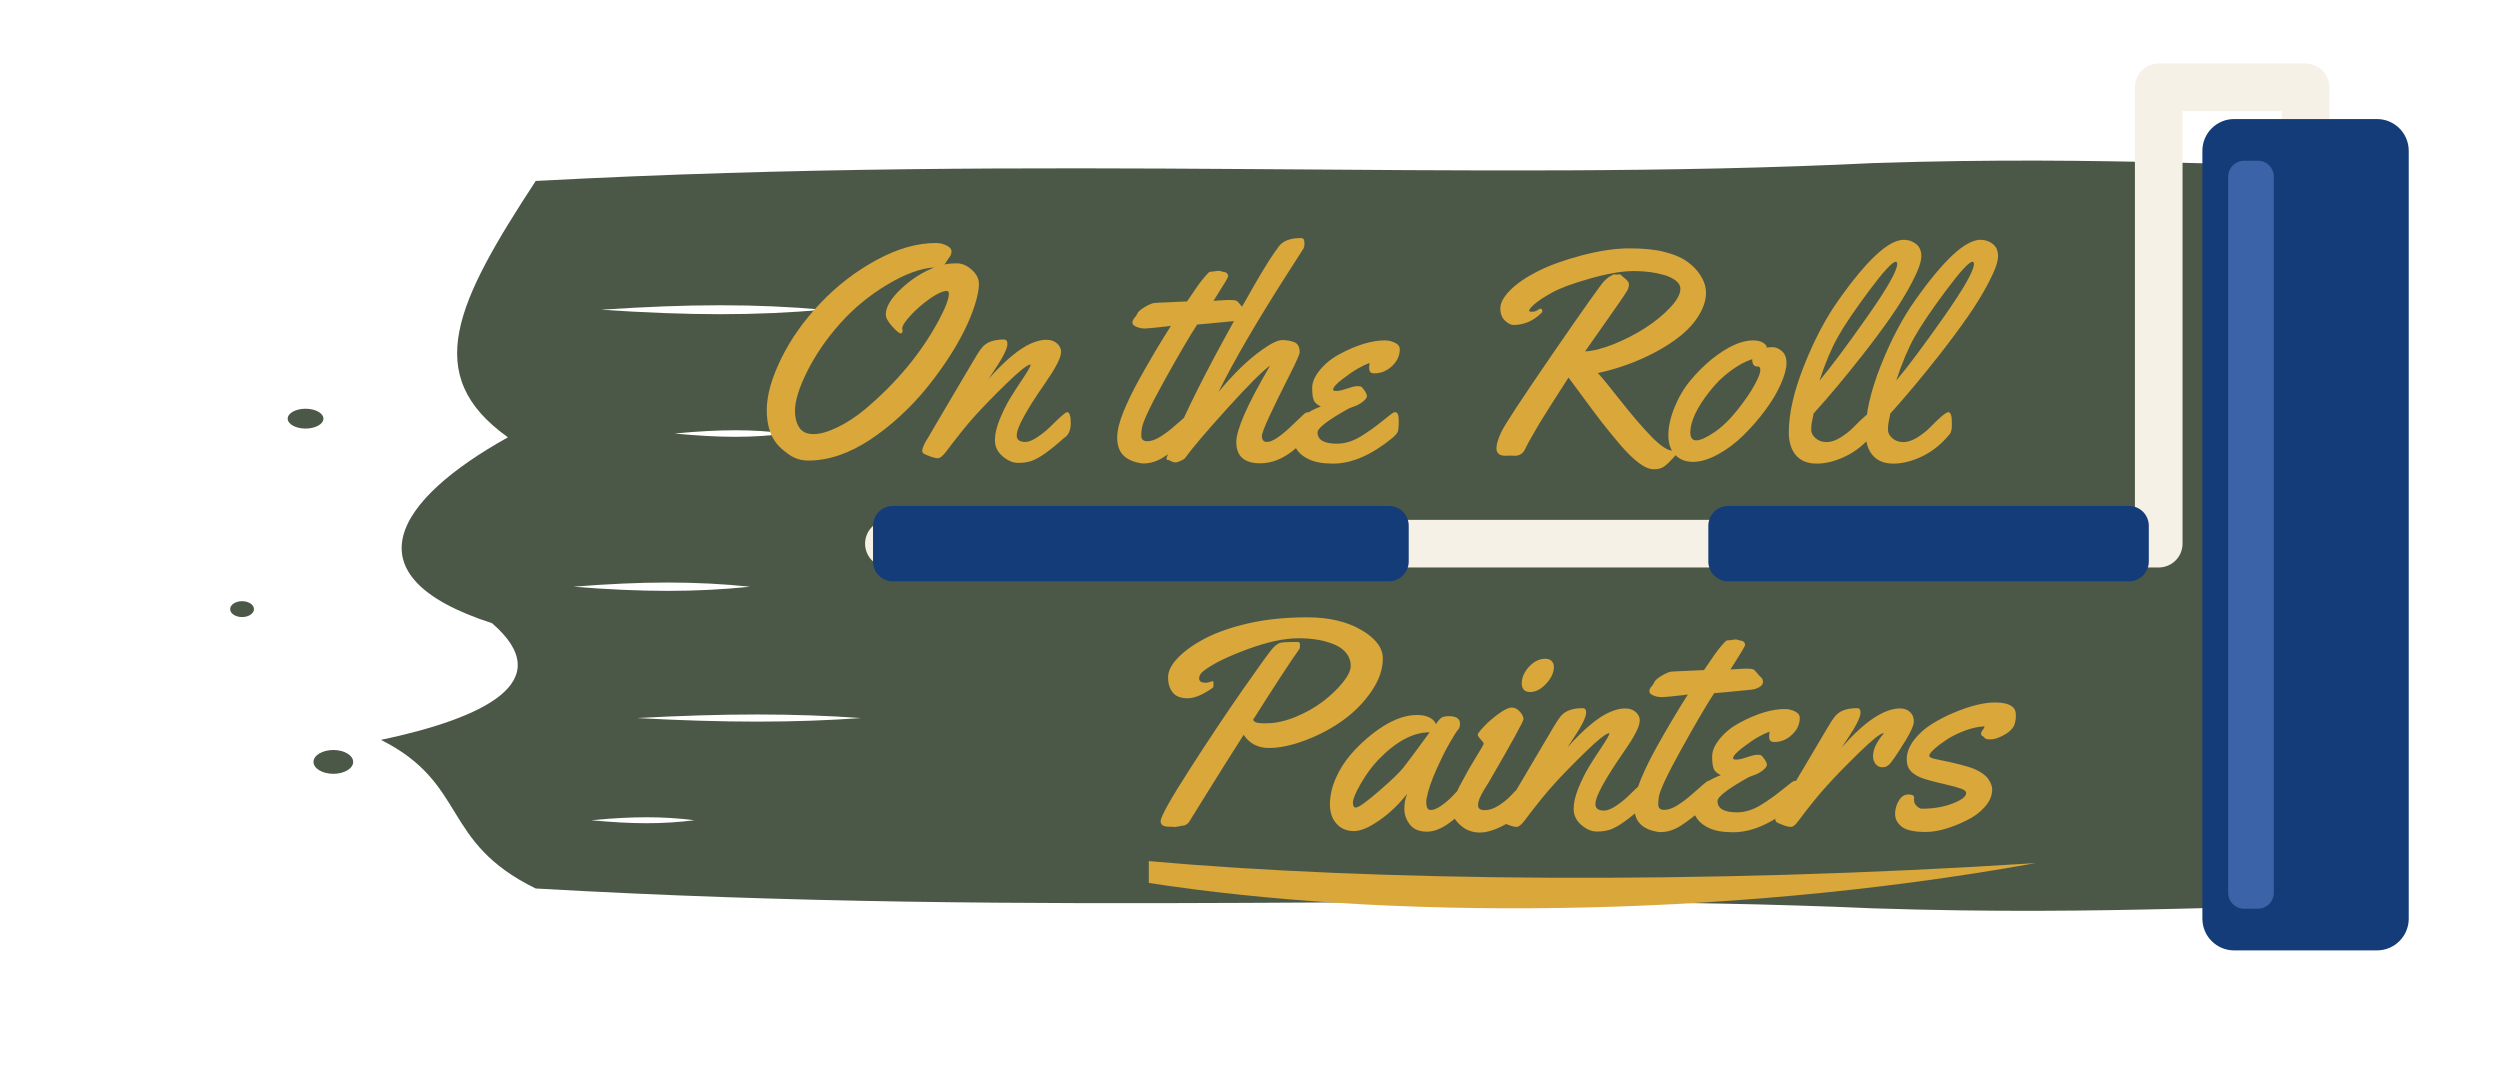
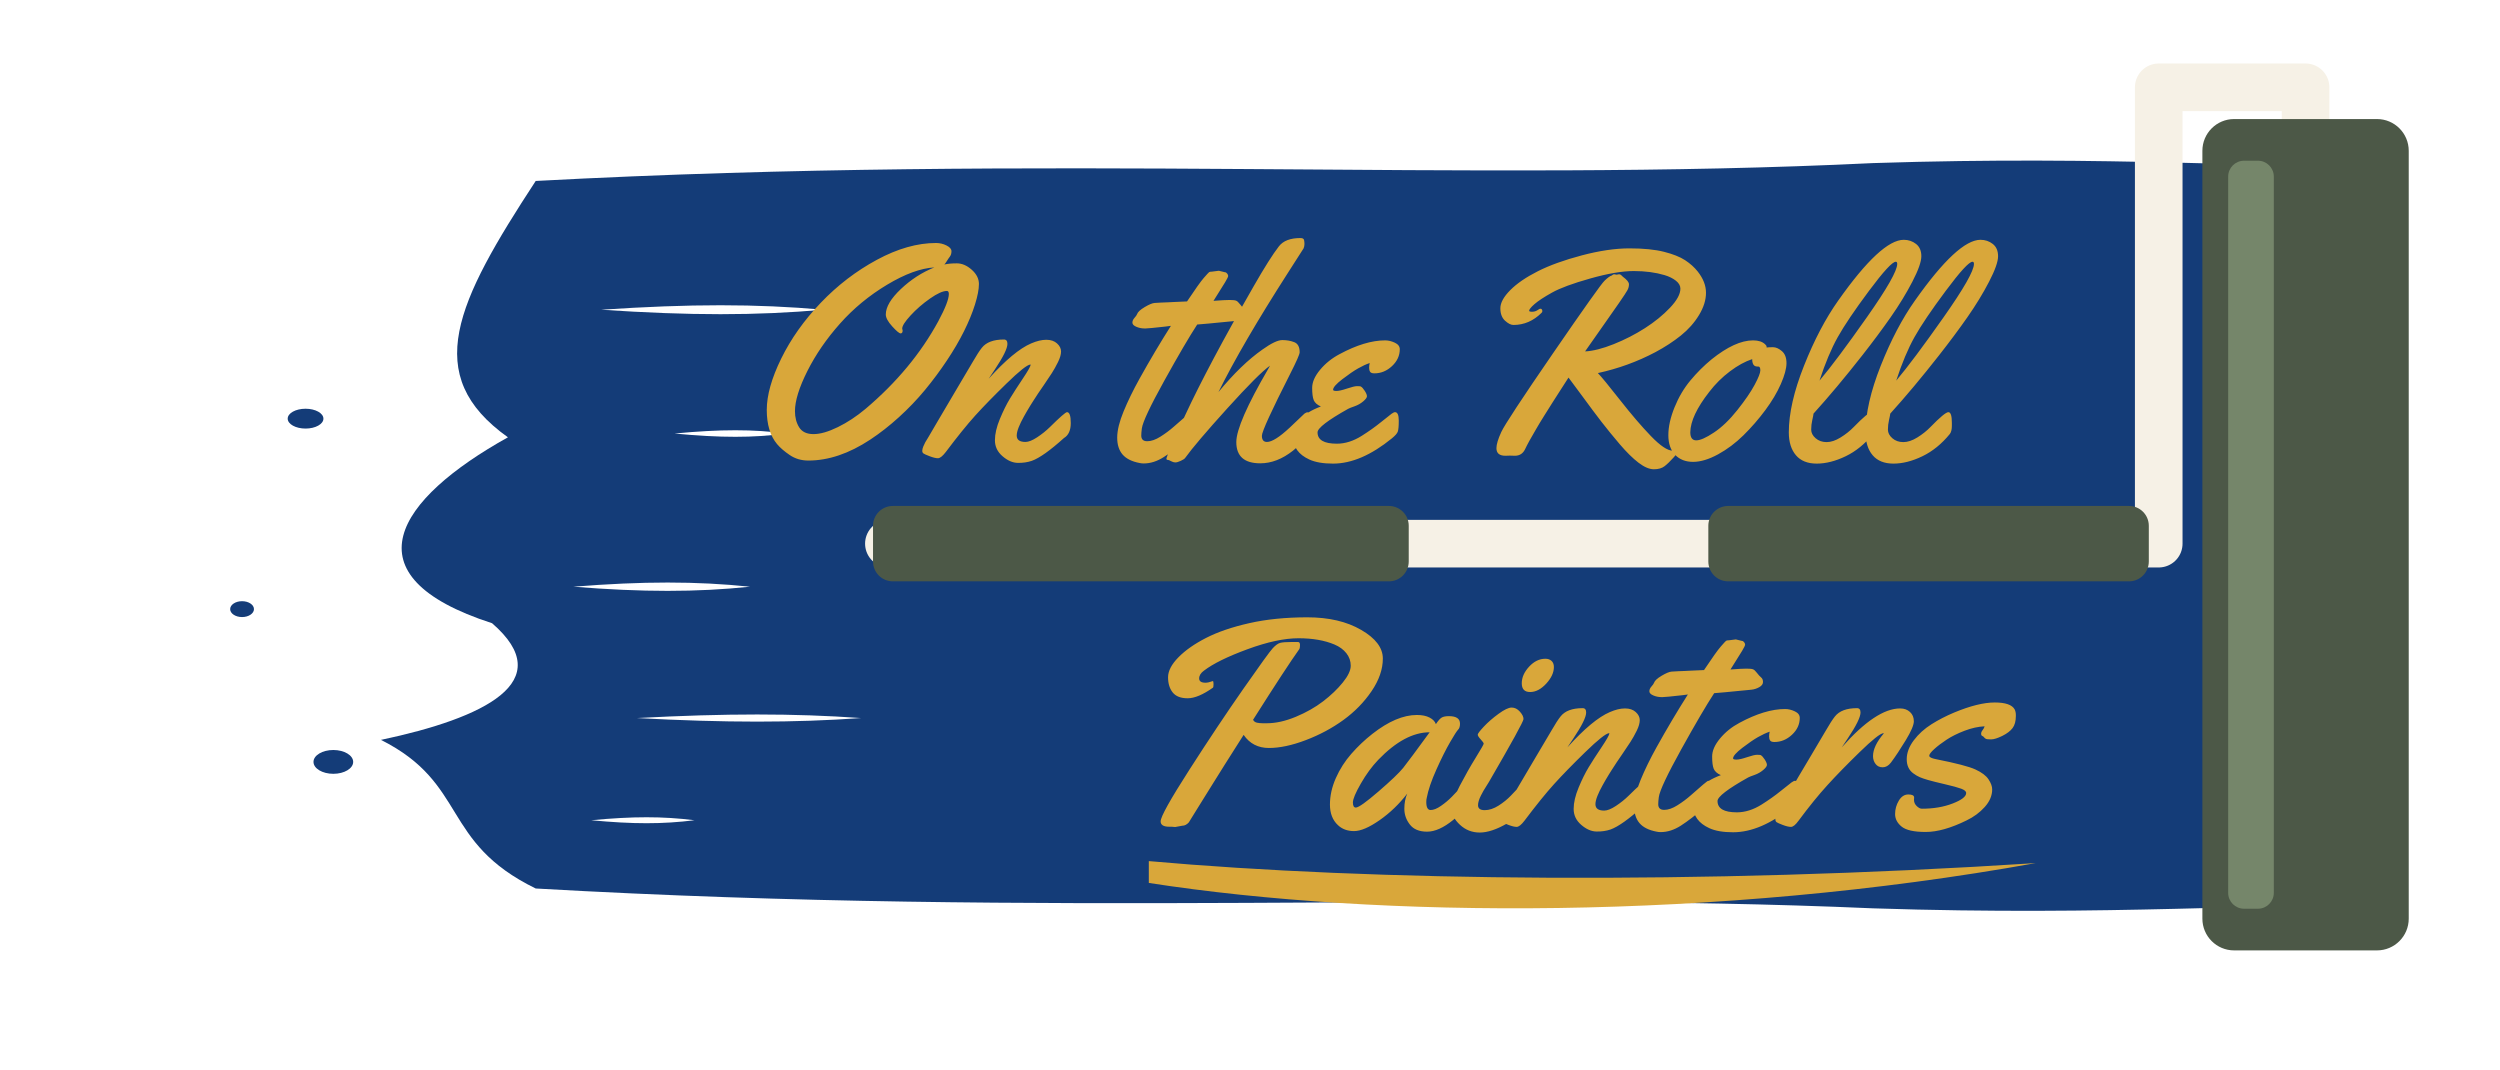
<svg xmlns="http://www.w3.org/2000/svg" viewBox="-374 -120 1260 539" width="1260" height="539" role="img" aria-label="On the Roll Painters">
  <g transform="translate(-104 150)">
-     <path d="M0 -178.8 C 262 -192.8, 468 -177.8, 674 -187.8 C 796 -191.8, 871 -184.8, 936 -186.8 L 936 186.8 C 871 184.8, 796 191.8, 674 187.8 C 468 178.8, 262 192.8, 0 177.8 C -48 154.4, -34 125.0, -78 102.9 C -26 91.9, 12 73.5, -22 44.1 C -96 20.2, -70 -18.4, -14 -49.6 C -58 -80.9, -40 -117.6, 0 -178.8 Z M 33 -113.9 C 78 -116.9, 111 -116.9, 145 -113.9 C 111 -110.9, 78 -110.9, 33 -113.9 Z M 70 -51.5 C 93 -53.7, 110 -53.7, 126 -51.5 C 110 -49.3, 93 -49.3, 70 -51.5 Z M 19 25.7 C 54 22.9, 81 22.9, 108 25.7 C 81 28.5, 54 28.5, 19 25.7 Z M 51 91.9 C 96 89.5, 130 89.5, 164 91.9 C 130 94.3, 96 94.3, 51 91.9 Z M 28 143.4 C 49 141.4, 64 141.4, 80 143.4 C 64 145.4, 49 145.4, 28 143.4 Z" fill="#4C5847" fill-rule="evenodd" />
-     <ellipse cx="-116" cy="-59" rx="9" ry="5" fill="#4C5847" />
-     <ellipse cx="-148" cy="37" rx="6" ry="4" fill="#4C5847" />
-     <ellipse cx="-102" cy="114" rx="10" ry="6" fill="#4C5847" />
+     <path d="M0 -178.8 C 262 -192.8, 468 -177.8, 674 -187.8 C 796 -191.8, 871 -184.8, 936 -186.8 L 936 186.8 C 871 184.8, 796 191.8, 674 187.8 C 468 178.8, 262 192.8, 0 177.8 C -48 154.4, -34 125.0, -78 102.9 C -26 91.9, 12 73.5, -22 44.1 C -96 20.2, -70 -18.4, -14 -49.6 C -58 -80.9, -40 -117.6, 0 -178.8 Z M 33 -113.9 C 78 -116.9, 111 -116.9, 145 -113.9 C 111 -110.9, 78 -110.9, 33 -113.9 Z M 70 -51.5 C 93 -53.7, 110 -53.7, 126 -51.5 C 110 -49.3, 93 -49.3, 70 -51.5 Z M 19 25.7 C 54 22.9, 81 22.9, 108 25.7 C 81 28.5, 54 28.5, 19 25.7 Z M 51 91.9 C 96 89.5, 130 89.5, 164 91.9 C 130 94.3, 96 94.3, 51 91.9 Z M 28 143.4 C 49 141.4, 64 141.4, 80 143.4 C 64 145.4, 49 145.4, 28 143.4 Z" fill="#143C78" fill-rule="evenodd" />
+     <ellipse cx="-116" cy="-59" rx="9" ry="5" fill="#143C78" />
+     <ellipse cx="-148" cy="37" rx="6" ry="4" fill="#143C78" />
+     <ellipse cx="-102" cy="114" rx="10" ry="6" fill="#143C78" />
  </g>
  <path d="M74 154 L714 154 L714 -76 L788 -76 L788 -38" fill="none" stroke="#F6F1E6" stroke-width="24" stroke-linecap="round" stroke-linejoin="round" />
-   <rect x="66" y="135" width="270" height="38" rx="10" fill="#143C78" />
-   <rect x="487" y="135" width="222" height="38" rx="10" fill="#143C78" />
-   <rect x="736" y="-60" width="104" height="419" rx="16" fill="#143C78" />
-   <rect x="749" y="-39" width="23" height="377" rx="8" fill="#3A63A8" />
+   <rect x="66" y="135" width="270" height="38" rx="10" fill="#4C5847" />
+   <rect x="487" y="135" width="222" height="38" rx="10" fill="#4C5847" />
+   <rect x="736" y="-60" width="104" height="419" rx="16" fill="#4C5847" />
+   <rect x="749" y="-39" width="23" height="377" rx="8" fill="#75866A" />
  <g transform="translate(0 110.8)">
    <path d="M64.60 -9.23Q48.63 1.32 33.40 1.32Q28.12 1.32 24.02 -1.46Q19.92 -4.25 17.65 -6.96Q12.45 -13.18 12.45 -24.21Q12.45 -35.23 19.74 -50.10Q27.03 -64.97 39.66 -78.19Q52.29 -91.41 67.97 -99.87Q83.64 -108.33 97.78 -108.33Q100.56 -108.33 103.05 -107.08Q105.54 -105.83 105.54 -104.19Q105.54 -102.54 104.74 -101.48Q103.93 -100.42 103.20 -99.21Q102.47 -98.00 101.95 -97.49Q104.37 -98.07 108.25 -98.07Q112.13 -98.07 115.76 -94.85Q119.38 -91.63 119.38 -87.67Q119.38 -83.72 117.41 -77.38Q115.43 -71.04 111.88 -63.90Q108.33 -56.76 103.23 -49.11Q98.14 -41.46 92.18 -34.24Q86.21 -27.03 79.06 -20.54Q71.92 -14.06 64.60 -9.23ZM80.93 -64.23Q80.93 -62.77 79.91 -62.77Q78.88 -62.77 75.66 -66.32Q72.44 -69.87 72.44 -72.29Q72.44 -77.93 80.02 -85.11Q87.60 -92.29 96.90 -96.02Q86.65 -95.43 73.10 -87.30Q59.55 -79.17 49.37 -67.71Q39.18 -56.25 32.92 -43.80Q26.66 -31.35 26.66 -23.58Q26.66 -18.82 28.78 -15.42Q30.91 -12.01 36.00 -12.01Q41.09 -12.01 48.27 -15.53Q55.44 -19.04 62.26 -24.76Q85.69 -44.60 98.88 -68.85Q104.22 -78.81 104.22 -82.62Q104.22 -84.16 103.20 -84.16Q100.20 -84.16 94.70 -80.31Q89.21 -76.46 84.96 -71.85Q80.71 -67.24 80.71 -65.19Z M138.43 -11.28Q138.43 -8.06 142.82 -8.06Q145.17 -8.06 148.72 -10.40Q152.27 -12.74 155.13 -15.53Q162.74 -23.07 163.77 -23.07Q165.67 -23.07 165.67 -17.58Q165.67 -12.08 162.23 -10.03Q151.76 -0.59 146.04 1.46Q142.82 2.56 138.94 2.49Q135.06 2.42 131.25 -0.88Q127.44 -4.17 127.44 -8.90Q127.44 -13.62 129.93 -19.63Q132.42 -25.63 135.02 -29.92Q137.62 -34.20 141.43 -39.88Q145.24 -45.56 145.46 -46.95L145.31 -47.09Q142.90 -46.88 133.34 -37.57Q123.78 -28.27 117.55 -21.39Q111.33 -14.50 102.69 -3.00Q100.27 0.15 98.73 0.15Q97.19 0.15 94.59 -0.84Q91.99 -1.83 91.41 -2.27Q90.82 -2.71 90.82 -3.59Q90.82 -4.47 91.33 -5.75Q91.85 -7.03 92.32 -7.87Q92.80 -8.72 93.90 -10.47Q95.00 -12.23 98.25 -17.91Q101.51 -23.58 108.25 -34.86Q114.99 -46.14 116.31 -48.49Q119.09 -53.32 120.85 -55.52Q124.15 -59.69 131.98 -59.69Q133.74 -59.69 133.74 -57.50Q133.74 -54.05 127.37 -44.53L124.29 -39.92Q136.96 -53.98 145.68 -57.71Q149.93 -59.55 153.33 -59.55Q156.74 -59.55 158.75 -57.71Q160.77 -55.88 160.77 -53.65Q160.77 -51.42 159.23 -48.30Q157.69 -45.19 156.12 -42.74Q154.54 -40.28 151.98 -36.55Q149.41 -32.81 149.19 -32.48Q148.97 -32.15 148.06 -30.73Q147.14 -29.30 146.70 -28.64Q146.26 -27.98 145.24 -26.33Q144.21 -24.68 143.59 -23.58Q142.97 -22.49 142.05 -20.87Q141.14 -19.26 140.59 -18.09Q140.04 -16.92 139.45 -15.53Q138.43 -12.96 138.43 -11.28Z M240.31 -94.34 243.31 -93.60Q243.97 -93.60 244.48 -92.94Q245.00 -92.29 245.00 -91.70Q245.00 -91.11 243.46 -88.55Q241.92 -85.99 239.83 -82.73Q237.74 -79.47 237.60 -79.17Q243.31 -79.61 245.69 -79.61Q248.07 -79.61 248.95 -79.28Q249.83 -78.96 250.96 -77.45Q252.10 -75.95 253.05 -75.18Q254.00 -74.41 254.00 -72.88Q254.00 -71.34 252.14 -70.28Q250.27 -69.21 248.14 -68.99Q231.15 -67.31 229.39 -67.24Q223.46 -58.15 212.81 -38.93Q202.15 -19.70 201.49 -14.87Q201.20 -12.67 201.20 -11.28Q201.20 -8.42 204.20 -8.42Q207.20 -8.42 210.86 -10.73Q214.53 -13.04 217.60 -15.75Q225.81 -23.07 226.39 -23.07Q228.30 -23.07 228.30 -16.48Q228.30 -12.89 225.00 -10.03Q217.60 -3.66 212.55 -0.44Q207.50 2.78 202.44 2.78Q201.34 2.78 200.39 2.56Q194.53 1.46 191.78 -1.72Q189.04 -4.91 189.07 -10.33Q189.11 -15.75 192.30 -23.47Q195.48 -31.20 200.32 -39.92Q208.23 -54.13 216.14 -66.58L213.35 -66.21Q204.86 -65.26 203.47 -65.26H202.81Q200.68 -65.26 198.71 -66.10Q196.73 -66.94 196.73 -68.19Q196.73 -69.43 197.79 -70.61Q198.85 -71.78 199.07 -72.44Q199.58 -74.05 202.92 -76.03Q206.25 -78.00 207.93 -78.11Q209.62 -78.22 211.19 -78.30Q212.77 -78.37 214.71 -78.44Q216.65 -78.52 217.68 -78.59L224.27 -78.88Q230.42 -88.11 232.73 -90.75Q235.03 -93.38 235.40 -93.64Q235.77 -93.90 236.87 -93.90Z M286.60 -21.61Q287.11 -18.24 287.11 -16.30Q287.11 -14.36 286.41 -12.93Q285.72 -11.50 283.34 -8.90Q280.96 -6.30 277.66 -3.66Q269.60 2.71 261.18 2.71Q249.10 2.71 249.10 -7.98Q249.10 -17.29 265.28 -45.04Q265.87 -46.07 266.09 -46.51Q260.45 -42.55 244.52 -24.94Q228.59 -7.32 223.32 0.00Q222.88 0.66 221.12 1.46Q219.36 2.27 218.37 2.27Q217.38 2.27 216.25 1.65Q215.11 1.03 214.82 1.03Q213.87 1.03 213.87 0.40Q213.87 -0.22 216.47 -6.34Q219.07 -12.45 223.32 -21.53Q234.96 -46.58 257.96 -86.72Q266.02 -100.78 270.56 -106.64Q273.78 -110.82 281.40 -110.82Q283.01 -110.82 283.23 -109.86Q283.45 -108.91 283.45 -107.81Q283.45 -106.71 283.01 -105.62L275.17 -93.38Q251.88 -57.06 240.09 -33.18Q251.51 -47.09 262.28 -54.64Q268.95 -59.40 272.28 -59.40Q275.61 -59.40 278.32 -58.34Q281.03 -57.28 281.03 -53.25Q281.03 -51.78 276.27 -42.41Q261.99 -14.28 261.99 -11.17Q261.99 -8.06 264.55 -8.06Q268.29 -8.06 276.05 -15.31Q281.91 -20.80 283.45 -22.34Q284.33 -23.00 285.06 -23.00Q286.45 -23.00 286.60 -21.61Z M331.49 -54.79Q331.49 -49.95 327.58 -46.29Q323.66 -42.63 318.68 -42.63Q317.07 -42.63 316.55 -43.40Q316.04 -44.17 316.04 -45.41Q316.04 -46.66 316.33 -47.83Q313.70 -46.95 310.47 -45.12Q307.25 -43.29 302.56 -39.70Q297.88 -36.11 297.88 -34.35Q297.88 -33.76 299.60 -33.76Q301.32 -33.76 304.91 -34.97Q308.50 -36.18 309.92 -36.18Q311.35 -36.18 311.79 -36.04Q312.74 -35.52 313.84 -33.80Q314.94 -32.08 314.94 -31.09Q314.94 -30.10 313.04 -28.49Q311.13 -26.88 308.72 -26.04Q306.30 -25.20 305.49 -24.76Q290.04 -16.11 290.04 -12.89Q290.04 -7.18 299.78 -7.18Q306.01 -7.18 312.30 -11.13Q317.65 -14.50 321.94 -17.98Q326.22 -21.46 327.36 -22.27Q328.49 -23.07 329.08 -23.07Q330.98 -23.07 330.98 -18.82Q330.98 -14.58 330.47 -13.22Q329.96 -11.87 327.54 -9.89Q311.87 2.86 297.88 2.86Q290.41 2.86 285.94 0.81Q277.73 -2.93 277.73 -10.62Q277.73 -20.73 291.72 -25.93Q288.94 -27.17 288.13 -29.11Q287.33 -31.05 287.33 -35.34Q287.33 -39.62 291.32 -44.42Q295.31 -49.22 301.10 -52.29Q313.99 -59.25 324.10 -59.25Q326.51 -59.25 329.00 -58.08Q331.49 -56.91 331.49 -54.79Z M402.25 -75.22Q403.34 -75.22 403.34 -73.97Q403.34 -73.54 402.98 -73.17Q396.83 -67.02 388.77 -67.02Q386.87 -67.02 384.52 -69.18Q382.18 -71.34 382.18 -75.44Q382.18 -79.54 387.16 -84.56Q392.14 -89.58 401.04 -94.08Q409.94 -98.58 423.27 -102.10Q436.60 -105.62 447.22 -105.62Q457.84 -105.62 464.65 -103.89Q471.46 -102.17 475.31 -99.65Q479.15 -97.12 481.64 -93.97Q485.82 -88.70 485.82 -83.24Q485.82 -77.78 482.30 -72.00Q478.78 -66.21 473.18 -61.71Q467.58 -57.20 460.33 -53.32Q446.78 -46.14 431.32 -42.77Q433.96 -40.06 442.49 -29.19Q451.03 -18.31 458.09 -10.99Q465.16 -3.66 469.04 -3.66L471.46 -4.54Q472.27 -4.54 472.27 -3.92Q472.27 -3.30 469.59 -0.33Q466.92 2.64 464.94 4.17Q462.96 5.71 459.56 5.71Q456.15 5.71 451.83 2.42Q447.51 -0.88 442.38 -6.88Q437.26 -12.89 433.15 -18.20Q429.05 -23.51 423.78 -30.73Q418.51 -37.94 416.53 -40.50Q415.80 -39.33 412.79 -34.68Q409.79 -30.03 408.40 -27.83Q407.01 -25.63 404.37 -21.42Q401.73 -17.21 400.27 -14.65Q396.24 -7.84 394.67 -4.47Q393.09 -1.10 389.50 -1.10L386.94 -1.17L384.74 -1.10Q380.20 -1.10 380.20 -4.91Q380.20 -7.76 382.65 -13.07Q385.11 -18.38 408.69 -52.70Q432.28 -87.01 434.69 -89.32Q437.11 -91.63 438.28 -91.92Q439.16 -92.58 439.45 -92.58L440.77 -92.36L442.02 -92.58Q442.68 -92.58 443.19 -92.03Q443.70 -91.48 443.92 -91.33Q447.00 -89.06 447.00 -87.52Q447.00 -85.99 446.23 -84.56Q445.46 -83.13 442.02 -78.15Q438.57 -73.17 432.97 -65.22Q427.37 -57.28 424.88 -53.69Q430.88 -53.98 439.31 -57.35Q447.73 -60.72 455.09 -65.44Q462.45 -70.17 467.69 -75.70Q472.92 -81.23 472.92 -85.33Q472.92 -87.52 470.65 -89.32Q468.38 -91.11 464.94 -92.14Q458.06 -94.19 449.41 -94.19Q440.77 -94.19 427.51 -90.45Q414.26 -86.72 408.18 -83.31Q402.10 -79.91 399.39 -77.53Q396.68 -75.15 396.68 -74.19Q396.68 -73.68 398.18 -73.68Q399.68 -73.68 400.85 -74.45Q402.03 -75.22 402.25 -75.22Z M488.60 -49.66Q500.54 -59.25 509.55 -59.25Q513.57 -59.25 515.62 -57.28Q516.36 -56.62 516.36 -56.10V-55.66Q517.38 -55.81 519.58 -55.81Q521.78 -55.81 524.08 -53.83Q526.39 -51.86 526.39 -47.79Q526.39 -43.73 523.54 -37.24Q520.68 -30.76 515.70 -24.06Q510.72 -17.36 504.75 -11.46Q498.78 -5.57 491.86 -1.79Q484.94 1.98 479.30 1.98Q473.66 1.98 470.25 -1.57Q466.85 -5.13 466.85 -11.46Q466.85 -17.80 469.96 -25.49Q473.07 -33.18 477.98 -39.07Q482.89 -44.97 488.60 -49.66ZM512.18 -46.07H511.67Q509.11 -46.07 509.11 -49.80Q503.76 -48.05 497.90 -43.65Q492.04 -39.26 487.43 -33.25Q478.05 -21.24 477.91 -12.96Q477.91 -8.86 480.91 -8.86Q483.91 -8.86 489.84 -12.82Q495.78 -16.77 501.60 -24.10Q507.42 -31.42 510.31 -36.80Q513.21 -42.19 513.21 -44.13Q513.21 -46.07 512.18 -46.07Z M564.48 -51.56Q551.73 -35.30 540.01 -22.34Q539.94 -21.46 539.39 -19.08Q538.84 -16.70 538.84 -14.28Q538.84 -11.87 541.08 -9.92Q543.31 -7.98 546.61 -7.98Q549.90 -7.98 553.67 -10.33Q557.45 -12.67 560.23 -15.53Q567.55 -23.07 569.31 -23.07Q571.07 -23.07 571.07 -17.72V-16.26Q571.07 -13.40 570.04 -12.08Q563.89 -4.54 556.20 -0.84Q548.51 2.86 541.63 2.86Q534.74 2.86 531.15 -1.35Q527.56 -5.57 527.56 -12.89Q527.56 -27.17 535.22 -46.47Q542.87 -65.77 552.47 -79.32Q574.07 -109.94 585.50 -109.94Q589.01 -109.94 591.69 -107.85Q594.36 -105.76 594.36 -101.66Q594.36 -97.56 589.82 -88.81Q585.28 -80.05 578.91 -70.94Q572.53 -61.82 564.48 -51.56ZM582.20 -97.78Q582.20 -98.88 581.47 -98.88Q578.91 -98.88 567.99 -84.23Q557.08 -69.58 552.21 -60.86Q547.34 -52.15 543.02 -38.96Q551.66 -49.22 566.93 -70.94Q582.20 -92.65 582.20 -97.78Z M603.15 -51.56Q590.41 -35.30 578.69 -22.34Q578.61 -21.46 578.06 -19.08Q577.51 -16.70 577.51 -14.28Q577.51 -11.87 579.75 -9.92Q581.98 -7.98 585.28 -7.98Q588.57 -7.98 592.35 -10.33Q596.12 -12.67 598.90 -15.53Q606.23 -23.07 607.98 -23.07Q609.74 -23.07 609.74 -17.72V-16.26Q609.74 -13.40 608.72 -12.08Q602.56 -4.54 594.87 -0.84Q587.18 2.86 580.30 2.86Q573.41 2.86 569.82 -1.35Q566.24 -5.57 566.24 -12.89Q566.24 -27.17 573.89 -46.47Q581.54 -65.77 591.14 -79.32Q612.74 -109.94 624.17 -109.94Q627.69 -109.94 630.36 -107.85Q633.03 -105.76 633.03 -101.66Q633.03 -97.56 628.49 -88.81Q623.95 -80.05 617.58 -70.94Q611.21 -61.82 603.15 -51.56ZM620.87 -97.78Q620.87 -98.88 620.14 -98.88Q617.58 -98.88 606.67 -84.23Q595.75 -69.58 590.88 -60.86Q586.01 -52.15 581.69 -38.96Q590.33 -49.22 605.60 -70.94Q620.87 -92.65 620.87 -97.78Z" fill="#D9A73A" />
  </g>
  <g transform="translate(187.6 296.6)">
    <path d="M45.19 -78.59Q42.77 -76.83 42.77 -74.67Q42.77 -72.51 46.00 -72.51Q47.39 -72.51 49.58 -73.32H49.66Q50.02 -73.32 50.02 -71.81Q50.02 -70.31 49.73 -70.02Q42.19 -64.67 36.99 -64.67Q31.79 -64.67 29.44 -67.60Q27.10 -70.53 27.10 -75.26Q27.10 -79.98 32.30 -85.29Q37.50 -90.60 46.29 -95.10Q55.08 -99.61 68.08 -102.54Q81.08 -105.47 97.30 -105.47Q113.53 -105.47 124.44 -99.13Q135.35 -92.80 135.35 -84.70Q135.35 -76.61 129.68 -68.26Q124.00 -59.91 115.47 -53.72Q106.93 -47.53 96.53 -43.58Q86.13 -39.62 77.93 -39.62Q69.73 -39.62 65.19 -46.22Q54.05 -28.71 50.10 -22.30Q46.14 -15.89 43.40 -11.54Q40.65 -7.18 39.15 -4.69Q37.65 -2.20 37.57 -2.12Q36.04 -0.44 34.28 -0.44L30.69 0.22L28.93 0.07H27.69Q23.36 0.07 23.36 -2.64Q23.36 -6.08 37.79 -28.56Q52.22 -51.05 65.00 -69.36Q77.78 -87.67 79.91 -89.94Q82.03 -92.21 83.68 -92.61Q85.33 -93.02 88.99 -93.02H92.65Q93.60 -93.02 93.60 -91.52Q93.60 -90.01 93.24 -89.43Q86.79 -80.42 69.95 -53.83Q70.53 -52.66 71.89 -52.37Q73.24 -52.08 74.78 -52.08H76.90Q83.64 -52.08 91.48 -55.33Q99.32 -58.59 105.25 -63.13Q111.18 -67.68 115.17 -72.62Q119.17 -77.56 119.17 -81.08Q119.17 -84.59 116.97 -87.38Q114.77 -90.16 110.96 -91.77Q103.49 -94.92 92.83 -94.92Q82.18 -94.92 67.13 -89.39Q52.08 -83.86 45.19 -78.59Z M168.68 -55.66Q174.24 -55.66 174.24 -51.86Q174.24 -49.80 173.29 -48.85Q172.34 -47.90 169.23 -42.52Q166.11 -37.13 162.34 -28.75Q158.57 -20.36 157.47 -14.43Q157.25 -13.70 157.25 -12.38Q157.25 -8.35 159.45 -8.35Q161.65 -8.35 164.65 -10.44Q167.65 -12.52 170.00 -14.90Q172.34 -17.29 174.57 -19.78Q176.81 -22.27 177.25 -22.63Q177.69 -23.00 178.56 -23.00Q179.96 -23.00 180.25 -20.87Q180.54 -18.75 180.54 -16.48Q180.54 -14.21 180.10 -13.33Q177.98 -9.16 170.76 -3.30Q163.55 2.56 157.65 2.56Q151.76 2.56 148.97 -1.03Q146.19 -4.61 146.19 -8.97Q146.19 -13.33 147.66 -16.63Q141.58 -8.72 133.70 -3.22Q125.83 2.27 120.85 2.27Q115.87 2.27 112.72 -0.73Q108.69 -4.47 108.69 -11.10Q108.69 -17.72 111.66 -24.43Q114.62 -31.13 119.46 -36.66Q124.29 -42.19 130.08 -46.73Q142.24 -56.25 152.49 -56.25Q156.45 -56.25 158.94 -54.93Q161.43 -53.61 162.08 -51.64Q163.84 -54.27 165.05 -54.97Q166.26 -55.66 168.68 -55.66ZM158.94 -47.53Q146.41 -47.53 133.01 -33.62Q128.25 -28.64 124.26 -21.68Q120.26 -14.72 120.26 -12.16Q120.26 -9.59 121.73 -9.59Q123.78 -9.59 133.15 -17.69Q142.53 -25.78 145.61 -29.59Q148.97 -33.84 158.94 -47.53Z M221.56 -80.42Q221.56 -76.25 217.68 -72.03Q213.79 -67.82 209.58 -67.82Q205.37 -67.82 205.37 -72.22Q205.37 -76.61 209.07 -80.60Q212.77 -84.59 217.24 -84.59Q219.21 -84.59 220.39 -83.50Q221.56 -82.40 221.56 -80.42ZM209.69 -16.48Q209.69 -14.28 209.25 -13.33Q205.66 -6.01 197.83 -1.50Q189.99 3.00 184.20 3.00Q178.42 3.00 174.24 -0.88Q170.07 -4.76 170.07 -8.79Q170.07 -12.82 174.10 -20.51Q178.12 -28.20 182.15 -34.72Q186.18 -41.24 186.18 -41.78Q186.18 -42.33 184.68 -43.95Q183.18 -45.56 183.18 -46.33Q183.18 -47.09 186.22 -50.35Q189.26 -53.61 193.62 -56.80Q197.97 -59.99 200.28 -59.99Q202.59 -59.99 204.42 -57.93Q206.25 -55.88 206.25 -54.20Q206.25 -52.51 188.82 -22.49Q188.60 -22.05 187.61 -20.54Q186.62 -19.04 186.07 -18.05Q185.52 -17.07 184.79 -15.67Q183.33 -12.74 183.33 -10.77Q183.33 -8.28 186.69 -8.28Q190.06 -8.28 193.69 -10.58Q197.31 -12.89 199.95 -15.67Q206.84 -23.07 207.79 -23.07Q209.69 -23.07 209.69 -16.48Z M242.50 -11.28Q242.50 -8.06 246.90 -8.06Q249.24 -8.06 252.80 -10.40Q256.35 -12.74 259.20 -15.53Q266.82 -23.07 267.85 -23.07Q269.75 -23.07 269.75 -17.58Q269.75 -12.08 266.31 -10.03Q255.83 -0.59 250.12 1.46Q246.90 2.56 243.02 2.49Q239.14 2.42 235.33 -0.88Q231.52 -4.17 231.52 -8.90Q231.52 -13.62 234.01 -19.63Q236.50 -25.63 239.10 -29.92Q241.70 -34.20 245.51 -39.88Q249.32 -45.56 249.54 -46.95L249.39 -47.09Q246.97 -46.88 237.41 -37.57Q227.86 -28.27 221.63 -21.39Q215.41 -14.50 206.76 -3.00Q204.35 0.15 202.81 0.15Q201.27 0.15 198.67 -0.84Q196.07 -1.83 195.48 -2.27Q194.90 -2.71 194.90 -3.59Q194.90 -4.47 195.41 -5.75Q195.92 -7.03 196.40 -7.87Q196.88 -8.72 197.97 -10.47Q199.07 -12.23 202.33 -17.91Q205.59 -23.58 212.33 -34.86Q219.07 -46.14 220.39 -48.49Q223.17 -53.32 224.93 -55.52Q228.22 -59.69 236.06 -59.69Q237.82 -59.69 237.82 -57.50Q237.82 -54.05 231.45 -44.53L228.37 -39.92Q241.04 -53.98 249.76 -57.71Q254.00 -59.55 257.41 -59.55Q260.82 -59.55 262.83 -57.71Q264.84 -55.88 264.84 -53.65Q264.84 -51.42 263.31 -48.30Q261.77 -45.19 260.19 -42.74Q258.62 -40.28 256.05 -36.55Q253.49 -32.81 253.27 -32.48Q253.05 -32.15 252.14 -30.73Q251.22 -29.30 250.78 -28.64Q250.34 -27.98 249.32 -26.33Q248.29 -24.68 247.67 -23.58Q247.05 -22.49 246.13 -20.87Q245.21 -19.26 244.67 -18.09Q244.12 -16.92 243.53 -15.53Q242.50 -12.96 242.50 -11.28Z M313.26 -94.34 316.26 -93.60Q316.92 -93.60 317.43 -92.94Q317.94 -92.29 317.94 -91.70Q317.94 -91.11 316.41 -88.55Q314.87 -85.99 312.78 -82.73Q310.69 -79.47 310.55 -79.17Q316.26 -79.61 318.64 -79.61Q321.02 -79.61 321.90 -79.28Q322.78 -78.96 323.91 -77.45Q325.05 -75.95 326.00 -75.18Q326.95 -74.41 326.95 -72.88Q326.95 -71.34 325.09 -70.28Q323.22 -69.21 321.09 -68.99Q304.10 -67.31 302.34 -67.24Q296.41 -58.15 285.75 -38.93Q275.10 -19.70 274.44 -14.87Q274.15 -12.67 274.15 -11.28Q274.15 -8.42 277.15 -8.42Q280.15 -8.42 283.81 -10.73Q287.48 -13.04 290.55 -15.75Q298.75 -23.07 299.34 -23.07Q301.25 -23.07 301.25 -16.48Q301.25 -12.89 297.95 -10.03Q290.55 -3.66 285.50 -0.44Q280.44 2.78 275.39 2.78Q274.29 2.78 273.34 2.56Q267.48 1.46 264.73 -1.72Q261.99 -4.91 262.02 -10.33Q262.06 -15.75 265.25 -23.47Q268.43 -31.20 273.27 -39.92Q281.18 -54.13 289.09 -66.58L286.30 -66.21Q277.81 -65.26 276.42 -65.26H275.76Q273.63 -65.26 271.66 -66.10Q269.68 -66.94 269.68 -68.19Q269.68 -69.43 270.74 -70.61Q271.80 -71.78 272.02 -72.44Q272.53 -74.05 275.87 -76.03Q279.20 -78.00 280.88 -78.11Q282.57 -78.22 284.14 -78.30Q285.72 -78.37 287.66 -78.44Q289.60 -78.52 290.62 -78.59L297.22 -78.88Q303.37 -88.11 305.68 -90.75Q307.98 -93.38 308.35 -93.64Q308.72 -93.90 309.81 -93.90Z M345.48 -54.79Q345.48 -49.95 341.56 -46.29Q337.65 -42.63 332.67 -42.63Q331.05 -42.63 330.54 -43.40Q330.03 -44.17 330.03 -45.41Q330.03 -46.66 330.32 -47.83Q327.69 -46.95 324.46 -45.12Q321.24 -43.29 316.55 -39.70Q311.87 -36.11 311.87 -34.35Q311.87 -33.76 313.59 -33.76Q315.31 -33.76 318.90 -34.97Q322.49 -36.18 323.91 -36.18Q325.34 -36.18 325.78 -36.04Q326.73 -35.52 327.83 -33.80Q328.93 -32.08 328.93 -31.09Q328.93 -30.10 327.03 -28.49Q325.12 -26.88 322.71 -26.04Q320.29 -25.20 319.48 -24.76Q304.03 -16.11 304.03 -12.89Q304.03 -7.18 313.77 -7.18Q320.00 -7.18 326.29 -11.13Q331.64 -14.50 335.93 -17.98Q340.21 -21.46 341.35 -22.27Q342.48 -23.07 343.07 -23.07Q344.97 -23.07 344.97 -18.82Q344.97 -14.58 344.46 -13.22Q343.95 -11.87 341.53 -9.89Q325.85 2.86 311.87 2.86Q304.39 2.86 299.93 0.81Q291.72 -2.93 291.72 -10.62Q291.72 -20.73 305.71 -25.93Q302.93 -27.17 302.12 -29.11Q301.32 -31.05 301.32 -35.34Q301.32 -39.62 305.31 -44.42Q309.30 -49.22 315.09 -52.29Q327.98 -59.25 338.09 -59.25Q340.50 -59.25 342.99 -58.08Q345.48 -56.91 345.48 -54.79Z M366.65 -39.92Q383.94 -59.55 396.09 -59.55Q399.10 -59.55 401.04 -57.75Q402.98 -55.96 402.98 -53.10Q402.98 -50.24 398.91 -43.54Q394.85 -36.84 391.41 -32.23Q389.58 -29.88 387.27 -29.88Q384.96 -29.88 383.68 -31.57Q382.40 -33.25 382.40 -35.52Q382.40 -40.58 387.82 -46.95L387.67 -47.09Q385.25 -46.88 375.70 -37.57Q366.14 -28.27 359.44 -20.91Q352.73 -13.55 344.90 -3.00Q342.63 0.15 341.05 0.15Q339.48 0.15 336.88 -0.84Q334.28 -1.83 333.73 -2.27Q333.18 -2.71 333.18 -3.74Q333.18 -4.76 333.76 -6.12Q334.35 -7.47 335.93 -9.96Q337.50 -12.45 340.69 -18.02Q343.87 -23.58 350.61 -34.86Q357.35 -46.14 358.67 -48.49Q361.45 -53.32 363.21 -55.52Q366.50 -59.69 374.34 -59.69Q376.10 -59.69 376.10 -57.50Q376.10 -54.05 369.73 -44.53Z M403.12 -14.65 403.05 -13.48Q403.05 -11.65 404.44 -10.33Q405.83 -9.01 407.01 -9.01Q415.80 -9.01 422.57 -11.65Q429.35 -14.28 429.35 -16.92Q429.35 -18.16 426.89 -19.08Q424.44 -20.00 418.62 -21.35Q412.79 -22.71 410.16 -23.47Q407.52 -24.24 405.98 -24.90Q404.44 -25.56 402.83 -26.73Q399.39 -29.15 399.39 -33.95Q399.39 -38.75 402.94 -43.47Q406.49 -48.19 411.84 -51.56Q417.19 -54.93 423.34 -57.50Q435.50 -62.55 443.77 -62.55Q451.90 -62.55 453.81 -59.03Q454.39 -57.79 454.39 -56.25V-55.74Q454.39 -51.86 452.75 -49.66Q451.10 -47.46 447.55 -45.70Q443.99 -43.95 441.91 -43.95Q439.82 -43.95 439.27 -44.24Q438.72 -44.53 438.35 -45.01Q437.99 -45.48 437.44 -45.70Q436.89 -45.92 436.89 -46.80Q436.89 -47.68 437.62 -48.60Q438.35 -49.51 438.65 -50.54Q433.81 -50.32 428.54 -48.30Q423.27 -46.29 419.49 -43.80Q415.72 -41.31 413.23 -39.04Q410.74 -36.77 410.74 -35.71Q410.74 -34.64 414.11 -33.98Q429.27 -30.98 434.03 -28.78Q438.79 -26.59 440.62 -23.80Q442.46 -21.02 442.46 -18.75Q442.46 -14.06 438.72 -9.89Q434.99 -5.71 429.49 -3.08Q417.70 2.71 408.95 2.71Q400.20 2.71 396.86 0.04Q393.53 -2.64 393.53 -6.30Q393.53 -9.96 395.40 -13.07Q397.27 -16.19 400.20 -16.19Q403.12 -16.19 403.12 -14.65Z" fill="#D9A73A" />
  </g>
  <path d="M205 314 C 317 324, 482 326, 652 315 C 491 344, 321 343, 205 325 Z" fill="#D9A73A" />
</svg>
